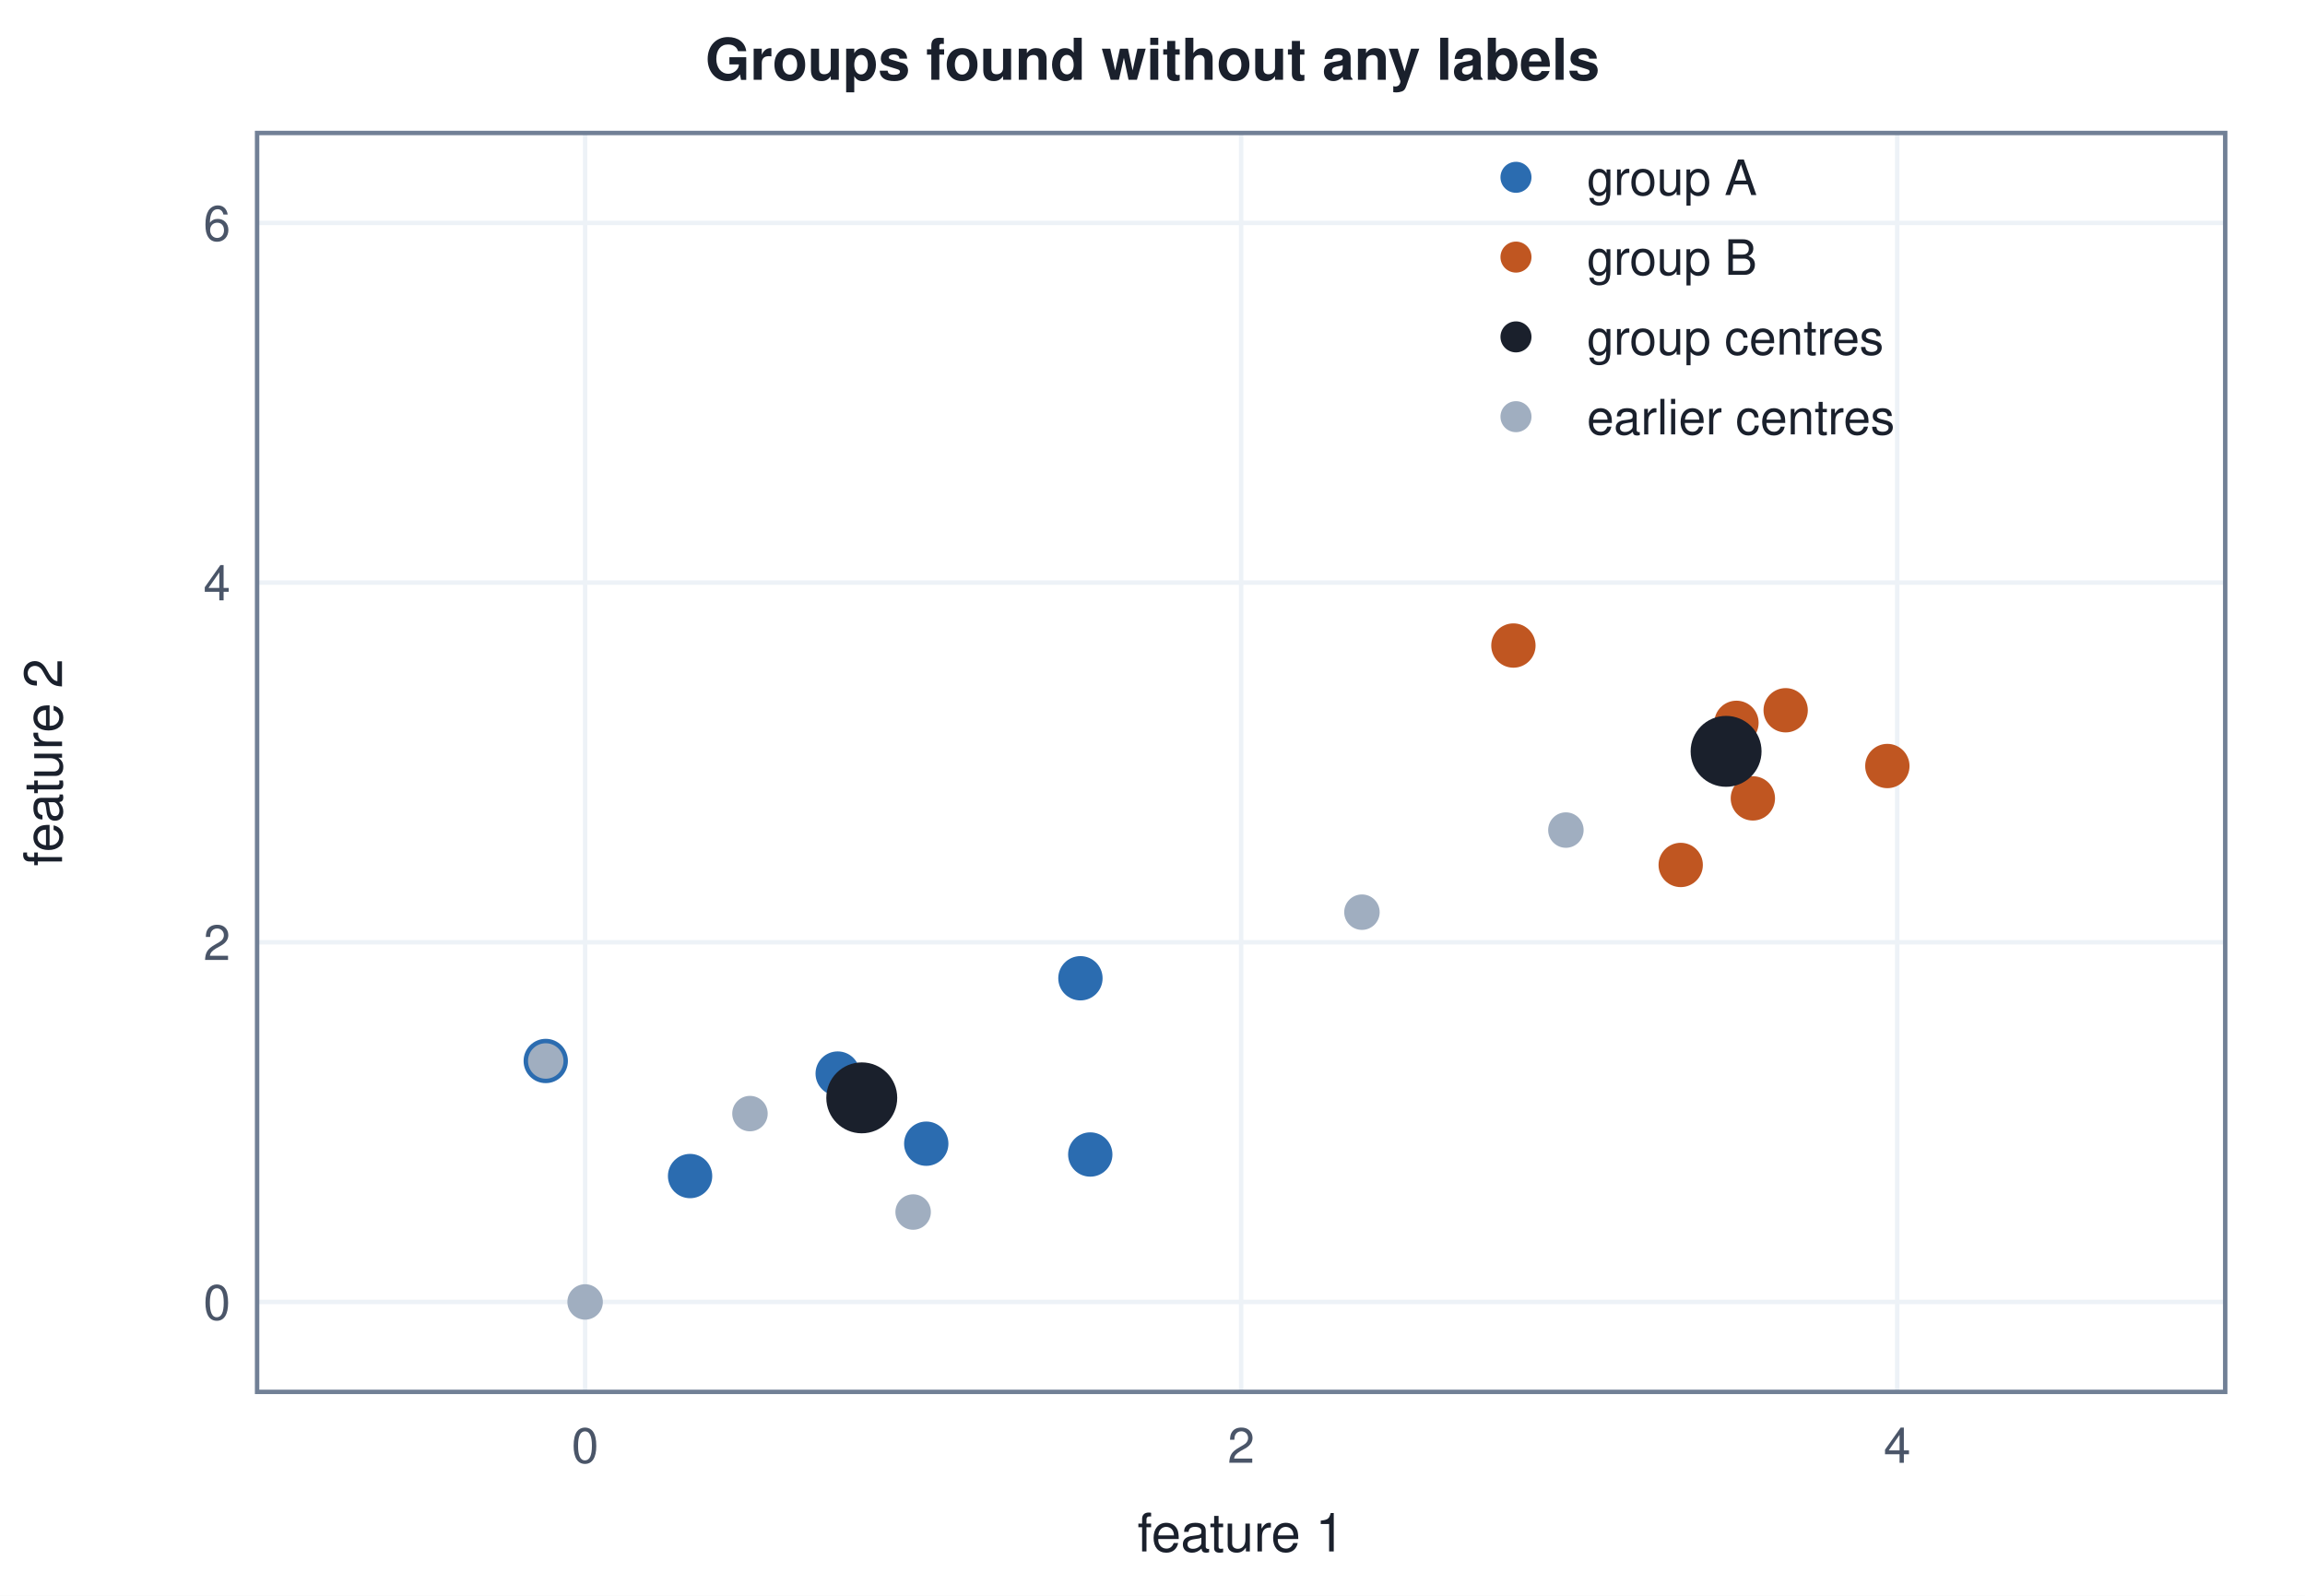
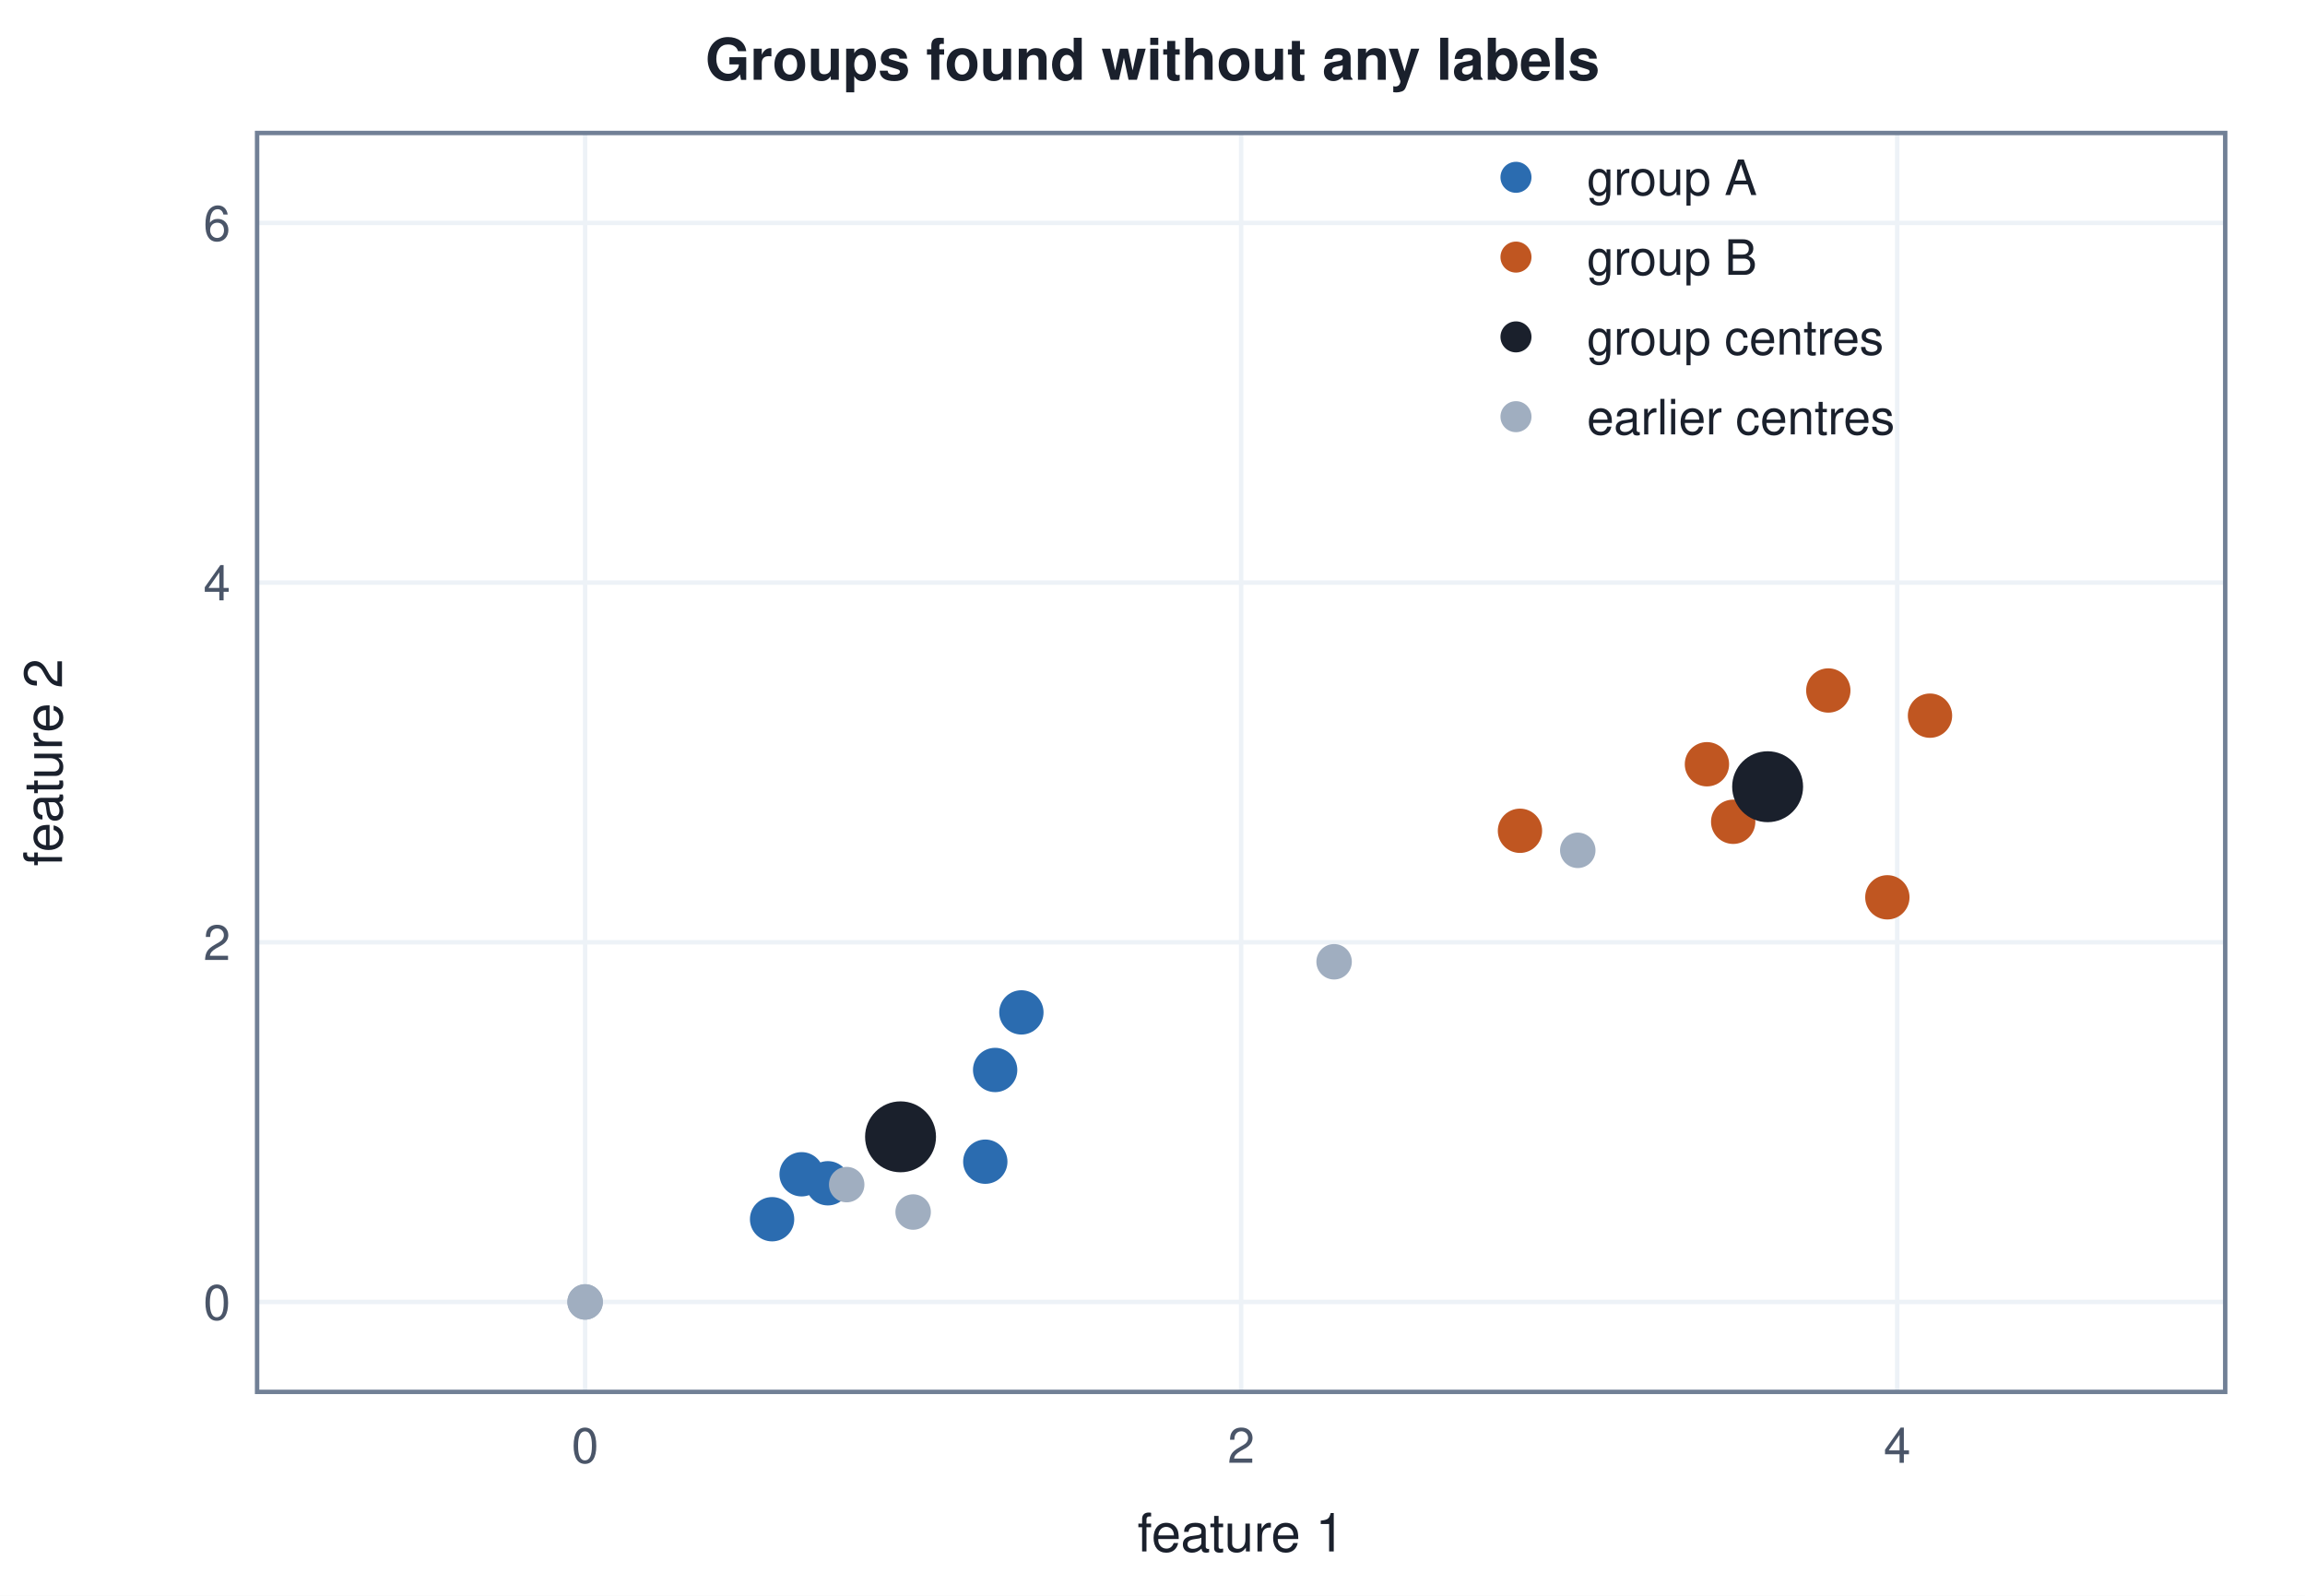
<svg xmlns="http://www.w3.org/2000/svg" viewBox="0 0 520 360" width="520" height="360">
  <defs>
    <marker id="arrow" viewBox="0 0 10 10" refX="9" refY="5" markerWidth="7" markerHeight="7" orient="auto-start-reverse">
      <path d="M0,0 L10,5 L0,10 z" fill="#4a5568" />
    </marker>
  </defs>
  <rect width="520" height="360" fill="#ffffff" />
  <line x1="132" y1="314" x2="132" y2="30" stroke="#edf2f7" />
  <text x="132" y="330" font-family="Helvetica, Arial, sans-serif" font-size="11" fill="#4a5568" text-anchor="middle">0</text>
  <line x1="280" y1="314" x2="280" y2="30" stroke="#edf2f7" />
  <text x="280" y="330" font-family="Helvetica, Arial, sans-serif" font-size="11" fill="#4a5568" text-anchor="middle">2</text>
  <line x1="428" y1="314" x2="428" y2="30" stroke="#edf2f7" />
  <text x="428" y="330" font-family="Helvetica, Arial, sans-serif" font-size="11" fill="#4a5568" text-anchor="middle">4</text>
  <line x1="58" y1="293.71" x2="502" y2="293.71" stroke="#edf2f7" />
  <text x="52" y="297.71" font-family="Helvetica, Arial, sans-serif" font-size="11" fill="#4a5568" text-anchor="end">0</text>
  <line x1="58" y1="212.57" x2="502" y2="212.57" stroke="#edf2f7" />
  <text x="52" y="216.57" font-family="Helvetica, Arial, sans-serif" font-size="11" fill="#4a5568" text-anchor="end">2</text>
  <line x1="58" y1="131.43" x2="502" y2="131.43" stroke="#edf2f7" />
  <text x="52" y="135.43" font-family="Helvetica, Arial, sans-serif" font-size="11" fill="#4a5568" text-anchor="end">4</text>
  <line x1="58" y1="50.29" x2="502" y2="50.29" stroke="#edf2f7" />
  <text x="52" y="54.29" font-family="Helvetica, Arial, sans-serif" font-size="11" fill="#4a5568" text-anchor="end">6</text>
  <rect x="58" y="30" width="444" height="284" fill="none" stroke="#718096" />
  <clipPath id="plot">
    <rect x="58" y="30" width="444" height="284" />
  </clipPath>
  <g clip-path="url(#plot)">
-     <circle cx="245.96" cy="260.45" r="5" fill="#2b6cb0" />
-     <circle cx="188.98" cy="242.19" r="5" fill="#2b6cb0" />
-     <circle cx="123.12" cy="239.35" r="5" fill="#2b6cb0" />
-     <circle cx="208.96" cy="258.01" r="5" fill="#2b6cb0" />
-     <circle cx="155.68" cy="265.31" r="5" fill="#2b6cb0" />
-     <circle cx="243.74" cy="220.69" r="5" fill="#2b6cb0" />
-     <circle cx="391.74" cy="163.07" r="5" fill="#c05621" />
-     <circle cx="341.42" cy="145.63" r="5" fill="#c05621" />
-     <circle cx="425.78" cy="172.81" r="5" fill="#c05621" />
-     <circle cx="395.44" cy="180.11" r="5" fill="#c05621" />
-     <circle cx="379.16" cy="195.13" r="5" fill="#c05621" />
-     <circle cx="402.84" cy="160.23" r="5" fill="#c05621" />
-     <circle cx="194.41" cy="247.67" r="8" fill="#1a202c" />
-     <circle cx="389.4" cy="169.5" r="8" fill="#1a202c" />
+     <circle cx="222.28" cy="262.07" r="5" fill="#2b6cb0" />
+     <circle cx="230.42" cy="228.39" r="5" fill="#2b6cb0" />
+     <circle cx="186.76" cy="266.94" r="5" fill="#2b6cb0" />
+     <circle cx="174.18" cy="275.05" r="5" fill="#2b6cb0" />
+     <circle cx="180.84" cy="264.91" r="5" fill="#2b6cb0" />
+     <circle cx="224.5" cy="241.38" r="5" fill="#2b6cb0" />
+     <circle cx="412.46" cy="155.77" r="5" fill="#c05621" />
+     <circle cx="435.4" cy="161.45" r="5" fill="#c05621" />
+     <circle cx="391" cy="185.39" r="5" fill="#c05621" />
+     <circle cx="385.08" cy="172.41" r="5" fill="#c05621" />
+     <circle cx="425.78" cy="202.43" r="5" fill="#c05621" />
+     <circle cx="342.9" cy="187.42" r="5" fill="#c05621" />
+     <circle cx="203.16" cy="256.46" r="8" fill="#1a202c" />
+     <circle cx="398.77" cy="177.48" r="8" fill="#1a202c" />
    <circle cx="132" cy="293.71" r="4" fill="#a0aec0" />
    <circle cx="206" cy="273.43" r="4" fill="#a0aec0" />
-     <circle cx="123.12" cy="239.35" r="4" fill="#a0aec0" />
-     <circle cx="307.25" cy="205.78" r="4" fill="#a0aec0" />
-     <circle cx="169.19" cy="251.22" r="4" fill="#a0aec0" />
-     <circle cx="353.26" cy="187.26" r="4" fill="#a0aec0" />
+     <circle cx="132" cy="293.71" r="4" fill="#a0aec0" />
+     <circle cx="300.97" cy="216.97" r="4" fill="#a0aec0" />
+     <circle cx="191.01" cy="267.24" r="4" fill="#a0aec0" />
+     <circle cx="355.94" cy="191.83" r="4" fill="#a0aec0" />
  </g>
  <text x="280" y="350" font-family="Helvetica, Arial, sans-serif" font-size="12" fill="#1a202c" text-anchor="middle">feature 1</text>
  <text x="14" y="172" font-family="Helvetica, Arial, sans-serif" font-size="12" fill="#1a202c" text-anchor="middle" transform="rotate(-90 14 172)">feature 2</text>
  <text x="260" y="18" font-family="Helvetica, Arial, sans-serif" font-size="13" font-weight="bold" fill="#1a202c" text-anchor="middle">Groups found without any labels</text>
  <circle cx="342" cy="40" r="3.5" fill="#2b6cb0" />
  <text x="358" y="44" font-family="Helvetica, Arial, sans-serif" font-size="11" fill="#1a202c">group A</text>
  <circle cx="342" cy="58" r="3.5" fill="#c05621" />
  <text x="358" y="62" font-family="Helvetica, Arial, sans-serif" font-size="11" fill="#1a202c">group B</text>
  <circle cx="342" cy="76" r="3.5" fill="#1a202c" />
  <text x="358" y="80" font-family="Helvetica, Arial, sans-serif" font-size="11" fill="#1a202c">group centres</text>
  <circle cx="342" cy="94" r="3.5" fill="#a0aec0" />
  <text x="358" y="98" font-family="Helvetica, Arial, sans-serif" font-size="11" fill="#1a202c">earlier centres</text>
</svg>
